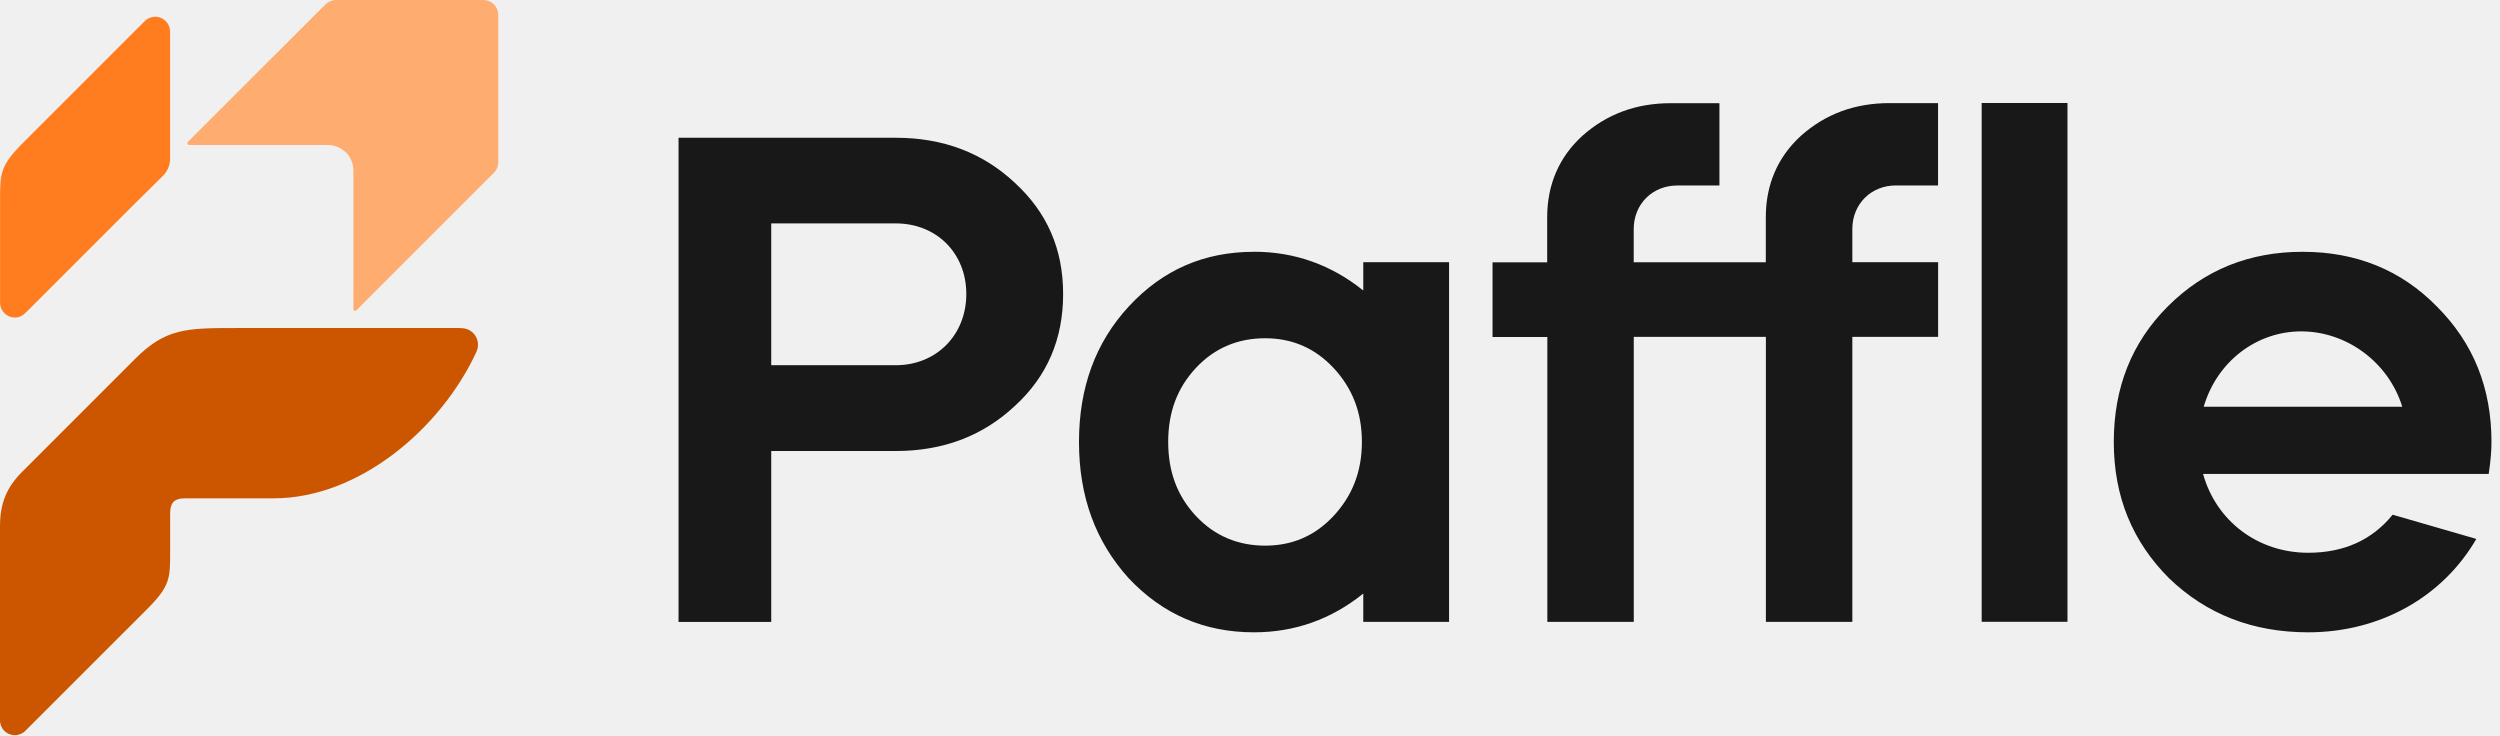
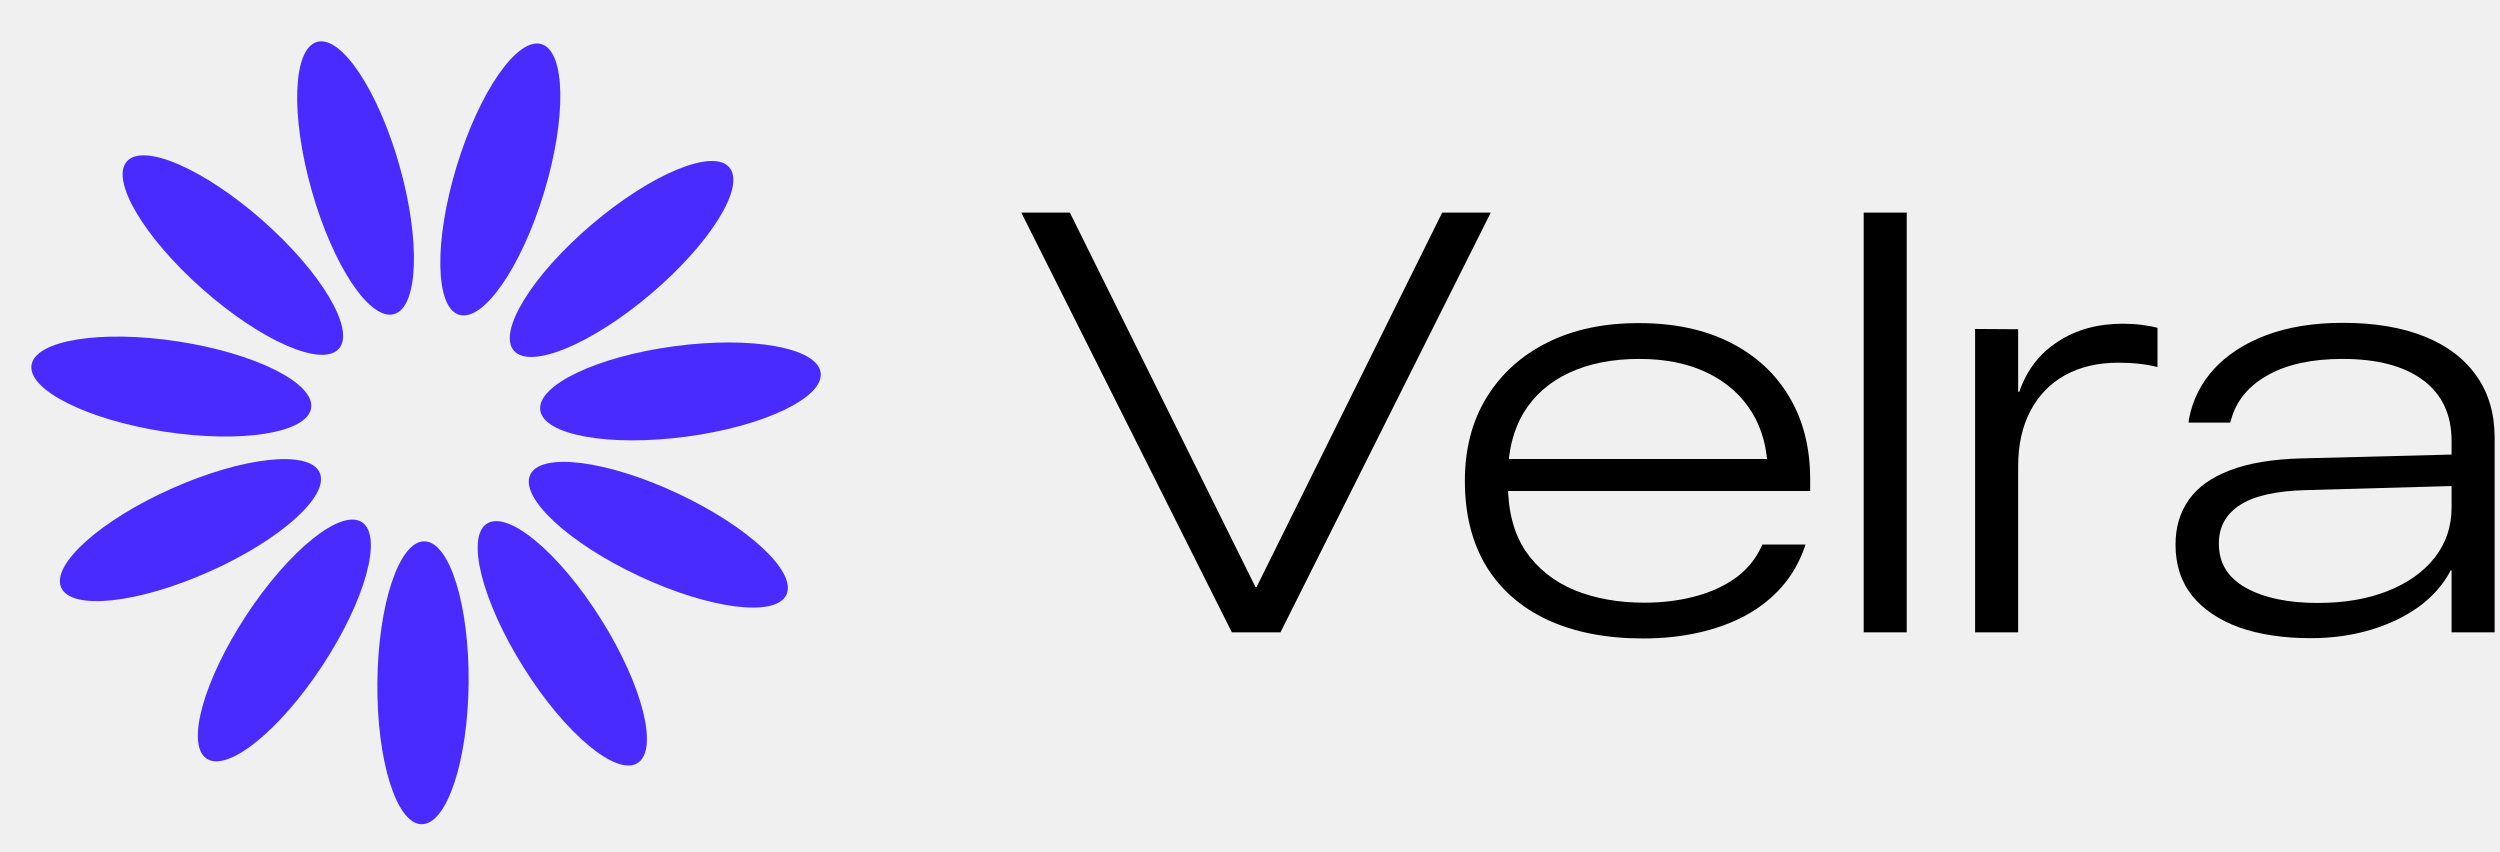
- <svg xmlns="http://www.w3.org/2000/svg" width="136" height="40" viewBox="0 0 136 40" fill="none">
-   <g clip-path="url(#clip0_67_342)">
-     <path fill-rule="evenodd" clip-rule="evenodd" d="M25.04 17.853H25.103C25.6 17.853 26.002 18.255 26.002 18.751C26.002 18.889 25.97 19.02 25.915 19.138V19.146C23.98 23.332 19.517 27.108 14.897 27.108H10.072C9.425 27.108 9.256 27.404 9.256 27.94V30.018C9.256 31.465 9.256 31.882 8.002 33.136L1.376 39.759H1.372L1.356 39.778C1.325 39.81 1.289 39.837 1.25 39.861H1.242C1.206 39.893 1.163 39.912 1.123 39.928L1.112 39.932C1.064 39.952 1.013 39.968 0.962 39.979C0.907 39.991 0.855 39.995 0.804 39.995C0.698 39.995 0.591 39.971 0.497 39.932H0.489C0.394 39.889 0.307 39.83 0.237 39.759C0.162 39.688 0.102 39.597 0.063 39.498C0.024 39.404 0 39.297 0 39.191V28.642C0 27.995 0.095 27.459 0.292 26.982C0.489 26.502 0.788 26.084 1.202 25.67L7.336 19.536C8.176 18.696 8.866 18.274 9.701 18.061C10.525 17.849 11.467 17.845 12.82 17.845H25.048L25.04 17.853Z" fill="#CC5500" />
-     <path fill-rule="evenodd" clip-rule="evenodd" d="M8.858 9.571L8.393 10.032L7.328 11.081L1.443 16.966C1.356 17.053 1.27 17.128 1.171 17.183C1.065 17.242 0.946 17.274 0.804 17.274C0.662 17.274 0.532 17.238 0.418 17.171C0.3 17.104 0.197 17.009 0.126 16.895C0.004 16.698 0.004 16.56 0.004 16.363V10.883C0.004 9.437 0.004 9.019 1.258 7.765L7.876 1.147H7.88L7.896 1.127C7.928 1.095 7.963 1.068 8.003 1.044H8.01C8.046 1.013 8.089 0.993 8.129 0.977L8.141 0.973C8.188 0.954 8.239 0.938 8.29 0.926C8.346 0.914 8.397 0.91 8.448 0.91C8.554 0.91 8.661 0.934 8.755 0.973H8.763C8.858 1.017 8.945 1.076 9.016 1.147C9.087 1.218 9.15 1.308 9.189 1.407C9.229 1.501 9.252 1.608 9.252 1.714V7.663V8.629C9.252 8.999 9.102 9.334 8.858 9.575V9.571Z" fill="#FF7C1F" />
-     <path fill-rule="evenodd" clip-rule="evenodd" d="M18.816 8.294C18.563 8.046 18.22 7.888 17.838 7.888H10.301L10.222 7.857C10.182 7.817 10.182 7.758 10.222 7.719L10.864 7.072L17.708 0.237C17.779 0.166 17.869 0.106 17.972 0.063C18.019 0.043 18.071 0.028 18.122 0.016C18.173 0.008 18.224 0 18.276 0H26.298C26.404 0 26.511 0.024 26.605 0.063H26.613C26.708 0.106 26.794 0.166 26.865 0.237H26.869L26.873 0.244C26.944 0.315 27.003 0.402 27.043 0.497V0.505C27.086 0.599 27.106 0.706 27.106 0.812V8.834C27.106 8.885 27.102 8.937 27.09 8.988C27.078 9.039 27.062 9.09 27.043 9.138C26.999 9.24 26.94 9.327 26.869 9.402L20.034 16.237L19.391 16.88C19.352 16.923 19.293 16.923 19.253 16.88L19.226 16.801V9.264C19.222 8.885 19.064 8.538 18.816 8.286V8.294Z" fill="#FFAC71" />
-     <path fill-rule="evenodd" clip-rule="evenodd" d="M119.882 22.127C120.595 19.683 122.74 18.027 125.188 18.027C127.636 18.027 129.93 19.683 130.683 22.127H119.882ZM135.386 25.777C135.5 25.024 135.536 24.46 135.536 24.046C135.536 21.11 134.558 18.666 132.563 16.671C130.608 14.676 128.16 13.698 125.263 13.698C122.365 13.698 119.921 14.676 117.926 16.671C115.971 18.626 114.99 21.074 114.99 24.046C114.99 27.019 116.007 29.467 118.001 31.461C120.035 33.417 122.554 34.398 125.566 34.398C129.516 34.398 132.902 32.443 134.712 29.317L130.159 28C129.031 29.392 127.486 30.07 125.566 30.07C122.819 30.07 120.56 28.339 119.846 25.781H135.39L135.386 25.777ZM112.471 33.831V5.605H107.803V33.827H112.471V33.831ZM84.175 18.326V33.831H88.877V18.326H96.064V33.831H100.767V18.326H105.434V14.262H100.767V12.457C100.767 11.101 101.784 10.088 103.136 10.088H105.43V5.609H102.797C100.877 5.609 99.296 6.213 97.98 7.379C96.698 8.546 96.06 10.052 96.06 11.818V14.266H88.874V12.461C88.874 11.105 89.891 10.091 91.243 10.091H93.537V5.613H90.904C88.984 5.613 87.403 6.216 86.087 7.383C84.805 8.55 84.167 10.056 84.167 11.822V14.27H81.194V18.334H84.167L84.175 18.326ZM72.546 20.018C73.563 21.11 74.087 22.426 74.087 24.042C74.087 25.659 73.559 26.979 72.546 28.067C71.528 29.159 70.287 29.683 68.82 29.683C67.354 29.683 66.073 29.155 65.056 28.067C64.039 26.975 63.55 25.659 63.55 24.042C63.55 22.426 64.039 21.106 65.056 20.018C66.073 18.926 67.35 18.401 68.82 18.401C70.291 18.401 71.528 18.93 72.546 20.018ZM68.217 13.698C65.509 13.698 63.25 14.676 61.405 16.671C59.6 18.626 58.697 21.074 58.697 24.046C58.697 27.019 59.6 29.467 61.405 31.461C63.25 33.417 65.509 34.398 68.217 34.398C70.436 34.398 72.431 33.685 74.162 32.289V33.831H78.829V14.262H74.162V15.804C72.431 14.412 70.436 13.695 68.217 13.695V13.698ZM48.728 12.153C50.947 12.153 52.567 13.77 52.567 15.993C52.567 18.216 50.951 19.868 48.728 19.868H41.955V12.153H48.728ZM41.955 24.535H48.728C51.325 24.535 53.47 23.707 55.2 22.091C56.971 20.475 57.834 18.441 57.834 15.997C57.834 13.553 56.967 11.558 55.2 9.938C53.47 8.322 51.325 7.494 48.728 7.494H36.913V33.834H41.955V24.539V24.535Z" fill="#181818" />
+ <svg xmlns="http://www.w3.org/2000/svg" width="141" height="48" viewBox="0 0 141 48" fill="none">
+   <g clip-path="url(#clip0_278_456)">
+     <path d="M26.43 38.534C26.473 34.128 25.356 30.545 23.935 30.531C22.514 30.517 21.327 34.078 21.284 38.483C21.241 42.889 22.358 46.472 23.779 46.486C25.2 46.5 26.387 42.939 26.43 38.534Z" fill="#492BFF" />
+     <path d="M18.188 37.534C20.607 33.851 21.604 30.233 20.416 29.453C19.229 28.673 16.305 31.026 13.887 34.709C11.469 38.392 10.471 42.01 11.659 42.79C12.847 43.57 15.77 41.217 18.188 37.534Z" fill="#492BFF" />
+     <path d="M11.787 32.249C15.813 30.459 18.608 27.955 18.03 26.656C17.453 25.358 13.722 25.757 9.696 27.548C5.67 29.338 2.875 31.843 3.453 33.141C4.03 34.439 7.762 34.04 11.787 32.249Z" fill="#492BFF" />
+     <path d="M17.548 23.015C17.764 21.611 14.409 19.929 10.055 19.259C5.7 18.588 1.995 19.184 1.778 20.588C1.562 21.992 4.917 23.674 9.272 24.345C13.626 25.015 17.332 24.42 17.548 23.015Z" fill="#492BFF" />
+     <path d="M19.111 19.669C20.052 18.604 18.138 15.376 14.837 12.458C11.536 9.54 8.097 8.038 7.156 9.103C6.215 10.168 8.128 13.396 11.43 16.314C14.731 19.232 18.17 20.734 19.111 19.669Z" fill="#492BFF" />
+     <path d="M22.225 17.715C23.593 17.328 23.729 13.578 22.529 9.338C21.329 5.099 19.248 1.976 17.881 2.362C16.514 2.749 16.378 6.5 17.578 10.739C18.777 14.979 20.858 18.102 22.225 17.715Z" fill="#492BFF" />
+     <path d="M30.68 10.871C31.963 6.656 31.901 2.904 30.542 2.49C29.182 2.077 27.04 5.158 25.757 9.373C24.474 13.588 24.536 17.34 25.895 17.754C27.255 18.168 29.397 15.086 30.68 10.871Z" fill="#492BFF" />
+     <path d="M36.722 16.567C40.08 13.714 42.056 10.524 41.136 9.441C40.216 8.358 36.748 9.793 33.391 12.646C30.033 15.498 28.057 18.689 28.977 19.771C29.897 20.854 33.364 19.42 36.722 16.567Z" fill="#492BFF" />
+     <path d="M38.719 24.626C43.086 24.042 46.473 22.427 46.285 21.018C46.096 19.61 42.403 18.942 38.036 19.526C33.669 20.11 30.282 21.725 30.47 23.134C30.659 24.542 34.352 25.21 38.719 24.626Z" fill="#492BFF" />
+     <path d="M44.353 33.544C44.956 32.257 42.21 29.699 38.221 27.829C34.231 25.959 30.508 25.487 29.905 26.773C29.302 28.06 32.048 30.619 36.037 32.488C40.027 34.358 43.75 34.831 44.353 33.544Z" fill="#492BFF" />
+     <path d="M35.96 43.036C37.163 42.28 36.237 38.643 33.892 34.913C31.547 31.184 28.67 28.773 27.467 29.529C26.265 30.286 27.191 33.923 29.536 37.653C31.881 41.382 34.757 43.793 35.96 43.036Z" fill="#492BFF" />
+     <path d="M69.478 35.664L57.6 11.99H60.34L70.807 33.105H70.872L81.34 11.99H84.079L72.218 35.664H69.478Z" fill="black" />
+     <path d="M92.676 36.009C90.587 36.009 88.788 35.659 87.278 34.959C85.78 34.259 84.626 33.247 83.817 31.924C83.018 30.59 82.619 28.993 82.619 27.133V27.117C82.619 25.312 83.029 23.743 83.85 22.408C84.67 21.074 85.818 20.04 87.295 19.307C88.772 18.575 90.494 18.214 92.463 18.225C94.443 18.225 96.154 18.591 97.598 19.324C99.042 20.057 100.152 21.085 100.929 22.408C101.705 23.721 102.093 25.257 102.093 27.018V27.691H83.833V25.886H100.666L99.698 27.363V26.674C99.698 25.361 99.403 24.224 98.812 23.261C98.222 22.299 97.385 21.555 96.302 21.03C95.219 20.505 93.939 20.243 92.463 20.243C90.932 20.243 89.608 20.505 88.493 21.03C87.388 21.544 86.535 22.293 85.933 23.278C85.343 24.262 85.047 25.46 85.047 26.871V27.281C85.047 28.823 85.381 30.092 86.048 31.087C86.726 32.072 87.645 32.804 88.804 33.285C89.964 33.756 91.271 33.991 92.725 33.991C93.775 33.991 94.743 33.871 95.629 33.63C96.515 33.389 97.275 33.039 97.91 32.58C98.544 32.11 99.02 31.53 99.337 30.841L99.403 30.71H101.831L101.782 30.857C101.486 31.71 101.054 32.46 100.486 33.105C99.928 33.739 99.25 34.275 98.451 34.713C97.664 35.139 96.778 35.462 95.793 35.681C94.82 35.9 93.781 36.009 92.676 36.009Z" fill="black" />
+     <path d="M105.112 35.664V11.99H107.54V35.664H105.112Z" fill="black" />
+     <path d="M111.396 35.664V18.553L113.824 18.569V22.096H113.889C114.305 20.882 115.027 19.942 116.055 19.275C117.083 18.596 118.308 18.257 119.73 18.257C120.102 18.257 120.457 18.279 120.796 18.323C121.146 18.367 121.442 18.422 121.682 18.487V20.702C121.398 20.625 121.064 20.565 120.682 20.521C120.31 20.478 119.911 20.456 119.484 20.456C118.325 20.456 117.318 20.691 116.465 21.161C115.623 21.632 114.972 22.304 114.513 23.179C114.054 24.054 113.824 25.093 113.824 26.297V35.664H111.396Z" fill="black" />
+     <path d="M130.329 35.993C128.786 35.993 127.441 35.79 126.293 35.386C125.155 34.97 124.269 34.374 123.635 33.597C123.011 32.81 122.7 31.853 122.7 30.726V30.71C122.7 29.736 122.951 28.894 123.454 28.183C123.957 27.472 124.729 26.92 125.768 26.526C126.818 26.122 128.157 25.897 129.787 25.854L139.483 25.607V27.379L130.05 27.642C128.376 27.686 127.14 27.965 126.342 28.479C125.543 28.993 125.144 29.715 125.144 30.644V30.677C125.144 31.76 125.653 32.586 126.67 33.154C127.698 33.723 129.049 34.007 130.722 34.007C132.221 34.007 133.533 33.783 134.66 33.335C135.797 32.886 136.683 32.257 137.318 31.448C137.952 30.639 138.269 29.698 138.269 28.626V24.869C138.269 23.382 137.733 22.239 136.661 21.44C135.589 20.642 134.075 20.243 132.117 20.243C130.389 20.243 128.983 20.549 127.9 21.161C126.818 21.763 126.129 22.6 125.833 23.672L125.784 23.835H123.438L123.454 23.655C123.651 22.583 124.121 21.637 124.865 20.817C125.62 19.997 126.61 19.357 127.835 18.897C129.071 18.438 130.504 18.208 132.133 18.208C133.927 18.208 135.464 18.465 136.743 18.979C138.023 19.493 139.002 20.237 139.68 21.21C140.358 22.173 140.697 23.332 140.697 24.689V35.664H138.269V32.17H138.22C137.826 32.935 137.241 33.608 136.464 34.188C135.688 34.757 134.775 35.2 133.725 35.517C132.675 35.834 131.543 35.993 130.329 35.993Z" fill="black" />
  </g>
  <defs>
-     <clipPath id="clip0_67_342">
-       <rect width="135.536" height="40" fill="white" />
+     <clipPath id="clip0_278_456">
+       <rect width="140.698" height="48" fill="white" />
    </clipPath>
  </defs>
</svg>
